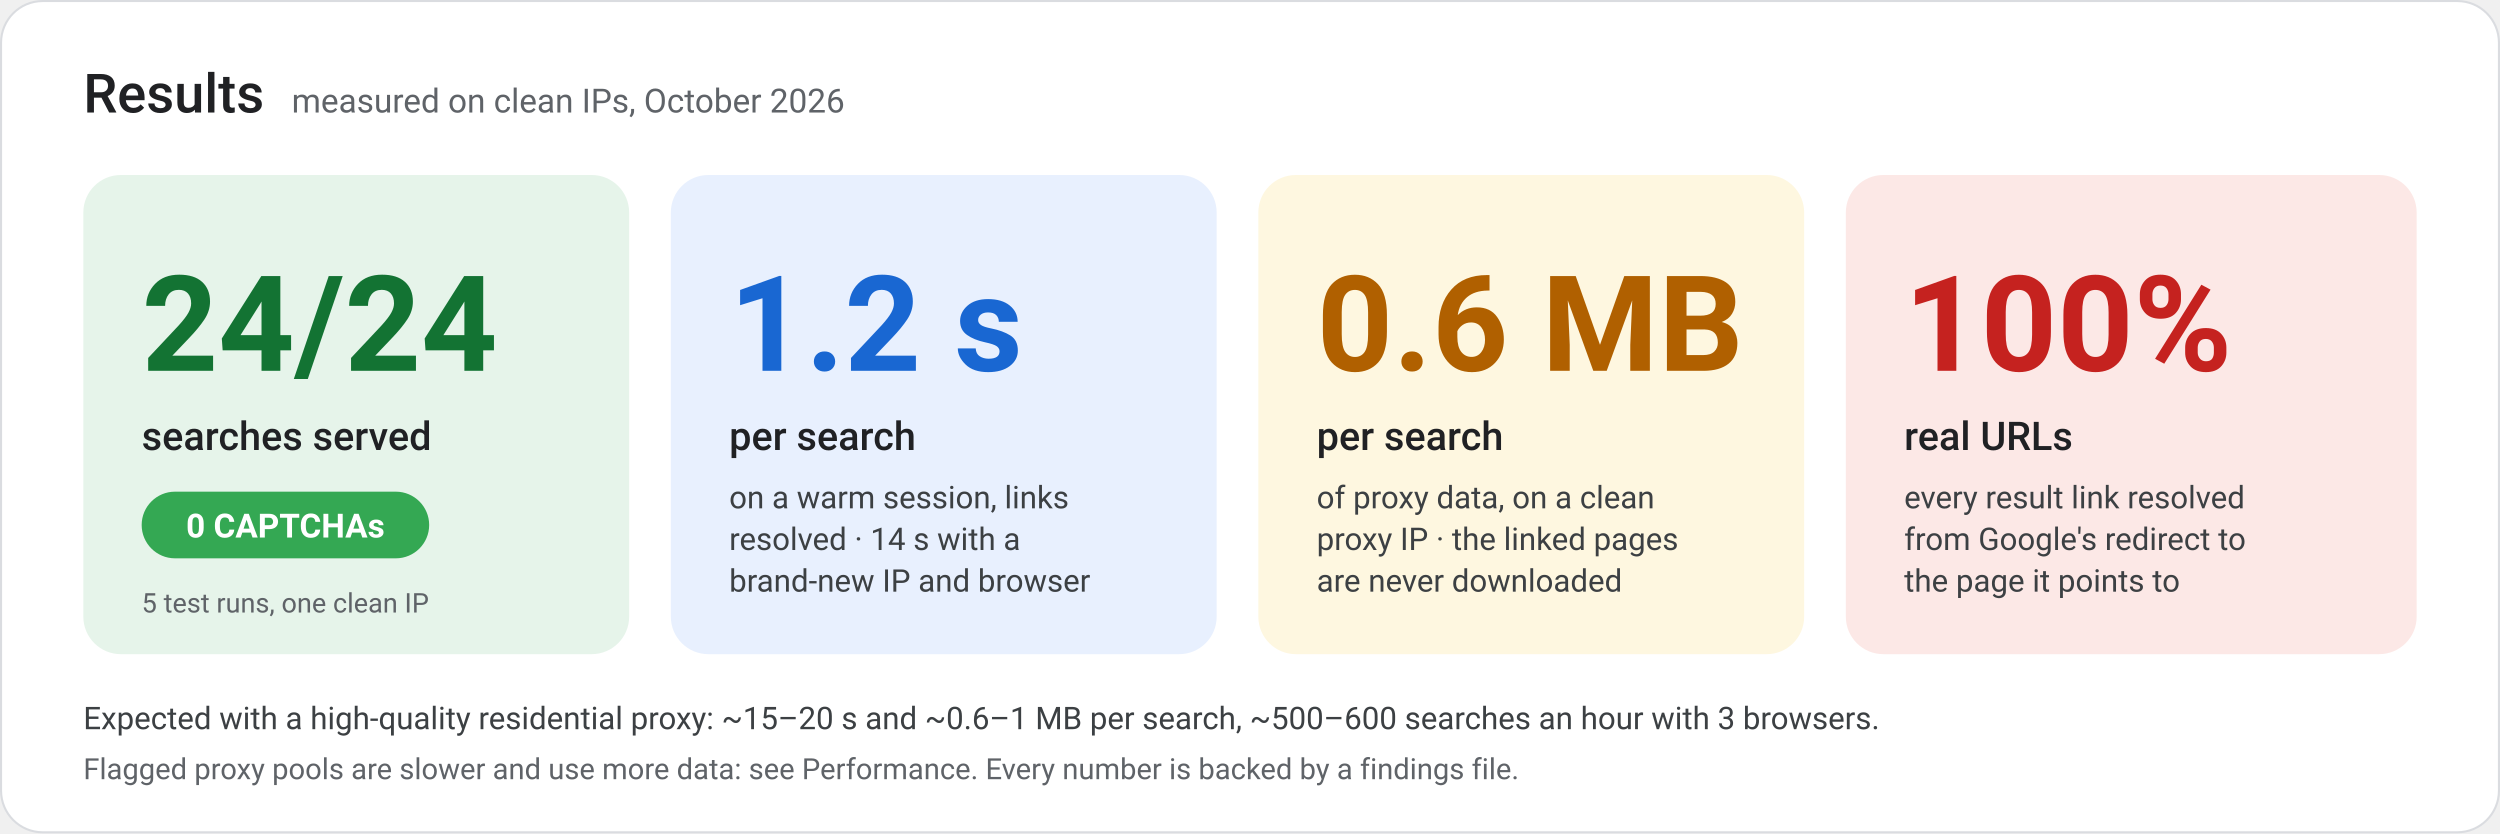
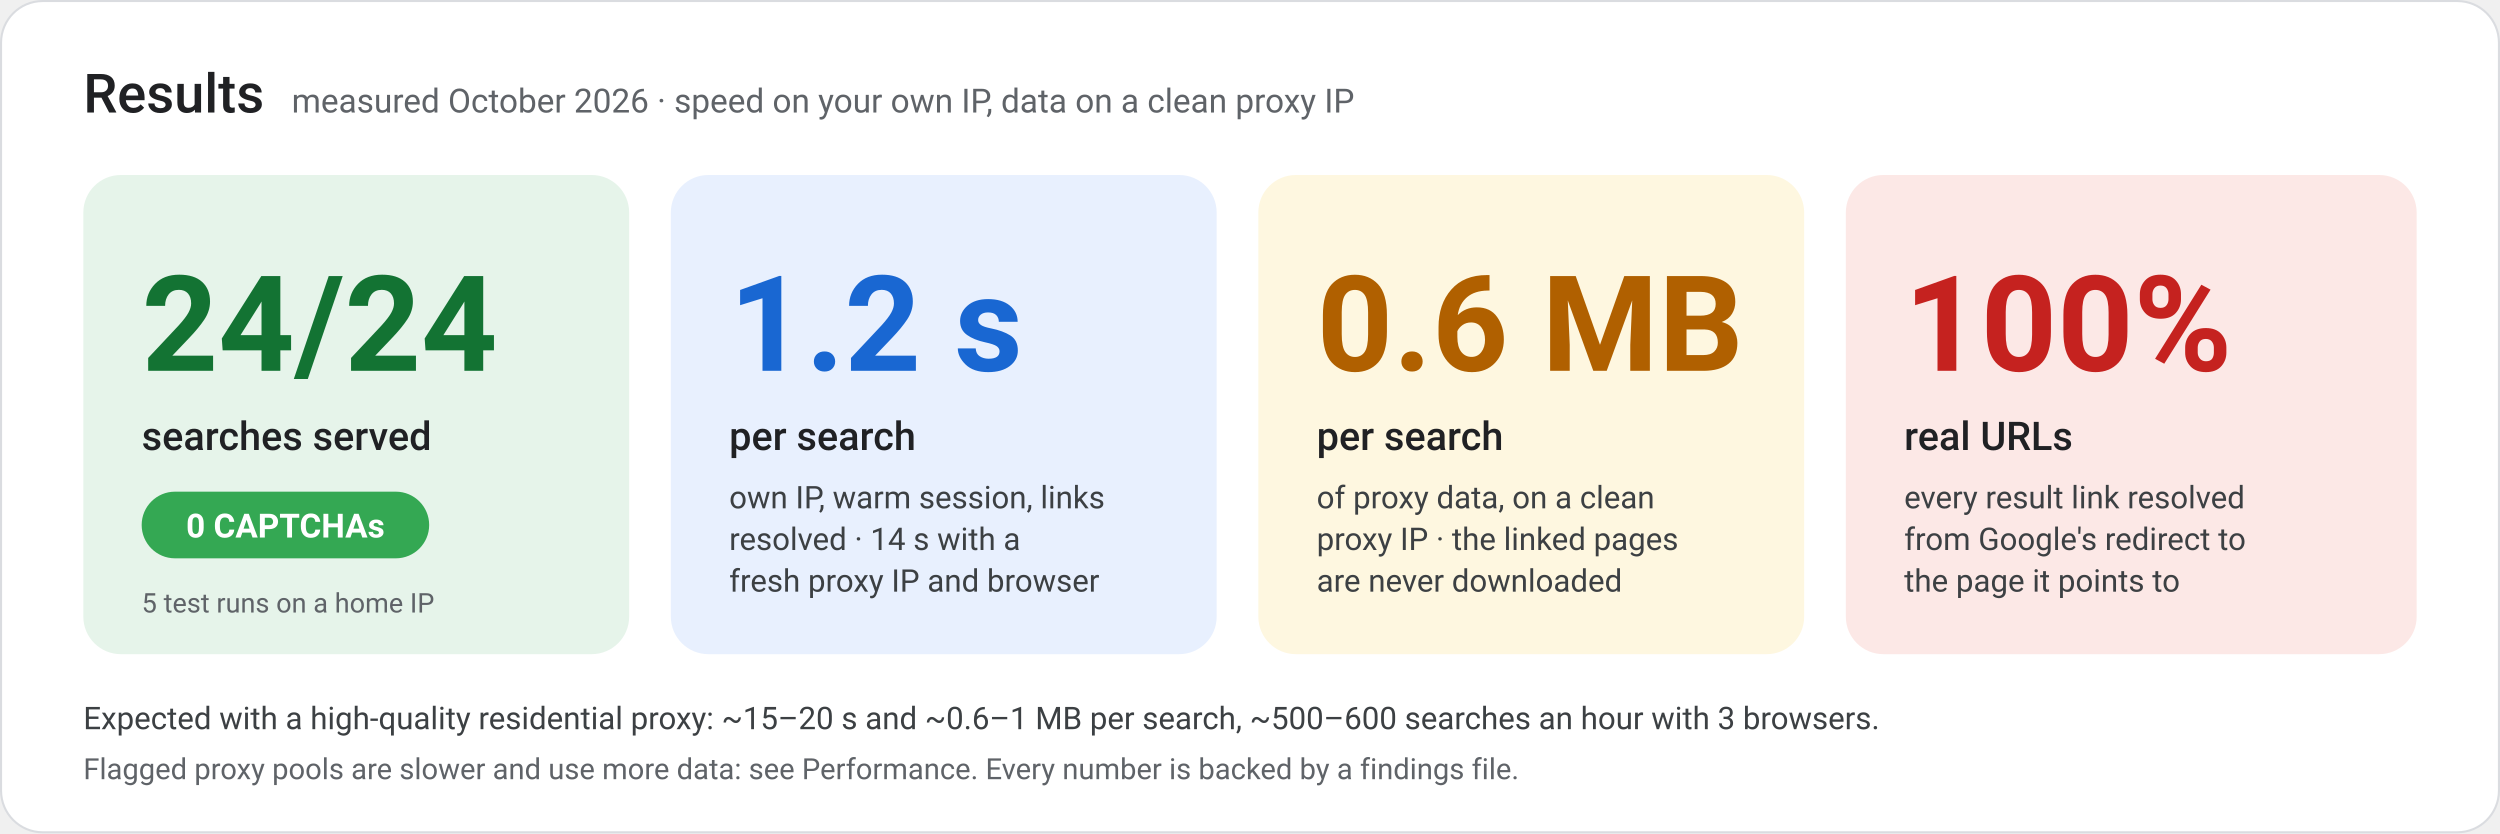
<svg xmlns="http://www.w3.org/2000/svg" width="1200" height="400" viewBox="0 0 1200 400" role="img" aria-labelledby="t d">
  <defs>
    <style>
      .f { font-family: "Google Sans", "Product Sans", Roboto, "Segoe UI", Arial, sans-serif; }
    </style>
  </defs>
  <rect x="0.5" y="0.5" width="1199" height="399" rx="20" fill="#ffffff" stroke="#dadce0" />
  <text x="40" y="54" class="f" font-size="26" font-weight="500" fill="#202124">Results</text>
-   <text x="140" y="54" class="f" font-size="16" fill="#5f6368">measured on clean IPs, October 2026</text>
+   <text x="140" y="54" class="f" font-size="16" fill="#5f6368">measured October 2026 · speed on your own IP, data on a clean proxy IP</text>
  <g transform="translate(40 84)">
    <rect width="262" height="230" rx="18" fill="#e6f4ea" />
    <text x="28" y="94" class="f" font-size="64" font-weight="700" fill="#137333">24/24</text>
    <text x="28" y="132" class="f" font-size="19" font-weight="500" fill="#202124">searches served</text>
    <rect x="28" y="152" width="138" height="32" rx="16" fill="#34A853" />
    <text x="97" y="174" class="f" font-size="16" font-weight="700" text-anchor="middle" fill="#ffffff">0 CAPTCHAs</text>
-     <text x="28" y="210" class="f" font-size="13" fill="#5f6368">5 test runs, one clean IP</text>
+     <text x="28" y="210" class="f" font-size="13" fill="#5f6368">5 test runs on a home IP</text>
  </g>
  <g transform="translate(322 84)">
    <rect width="262" height="230" rx="18" fill="#e8f0fe" />
    <text x="28" y="94" class="f" font-size="64" font-weight="700" fill="#1967d2">1.2 s</text>
    <text x="28" y="132" class="f" font-size="19" font-weight="500" fill="#202124">per search</text>
-     <text x="28" y="160" class="f" font-size="15" fill="#3c4043">on a warm session, links</text>
+     <text x="28" y="160" class="f" font-size="15" fill="#3c4043">own IP, warm session, links</text>
    <text x="28" y="180" class="f" font-size="15" fill="#3c4043">resolved · 14 s with a</text>
-     <text x="28" y="200" class="f" font-size="15" fill="#3c4043">brand-new IP and browser</text>
+     <text x="28" y="200" class="f" font-size="15" fill="#3c4043">fresh proxy IP and browser</text>
  </g>
  <g transform="translate(604 84)">
    <rect width="262" height="230" rx="18" fill="#fef7e0" />
    <text x="28" y="94" class="f" font-size="64" font-weight="700" fill="#b06000">0.6 MB</text>
    <text x="28" y="132" class="f" font-size="19" font-weight="500" fill="#202124">per search</text>
    <text x="28" y="160" class="f" font-size="15" fill="#3c4043">of proxy data, on a clean</text>
    <text x="28" y="180" class="f" font-size="15" fill="#3c4043">proxy IP · the linked pages</text>
    <text x="28" y="200" class="f" font-size="15" fill="#3c4043">are never downloaded</text>
  </g>
  <g transform="translate(886 84)">
    <rect width="274" height="230" rx="18" fill="#fce8e6" />
    <text x="28" y="94" class="f" font-size="64" font-weight="700" fill="#c5221f">100%</text>
    <text x="28" y="132" class="f" font-size="19" font-weight="500" fill="#202124">real URLs</text>
    <text x="28" y="160" class="f" font-size="15" fill="#3c4043">every result link resolved</text>
    <text x="28" y="180" class="f" font-size="15" fill="#3c4043">from Google's redirect to</text>
    <text x="28" y="200" class="f" font-size="15" fill="#3c4043">the page it points to</text>
  </g>
  <text x="40" y="350" class="f" font-size="15" fill="#3c4043">Expected with a high-quality residential proxy: ~15–20 s and ~0.6–1 MB per search, ~500–600 searches an hour with 3 browsers.</text>
  <text x="40" y="374" class="f" font-size="14" fill="#5f6368">Flagged proxy pools are slower and use more data: see Performance. Every number is backed by a findings file.</text>
</svg>
